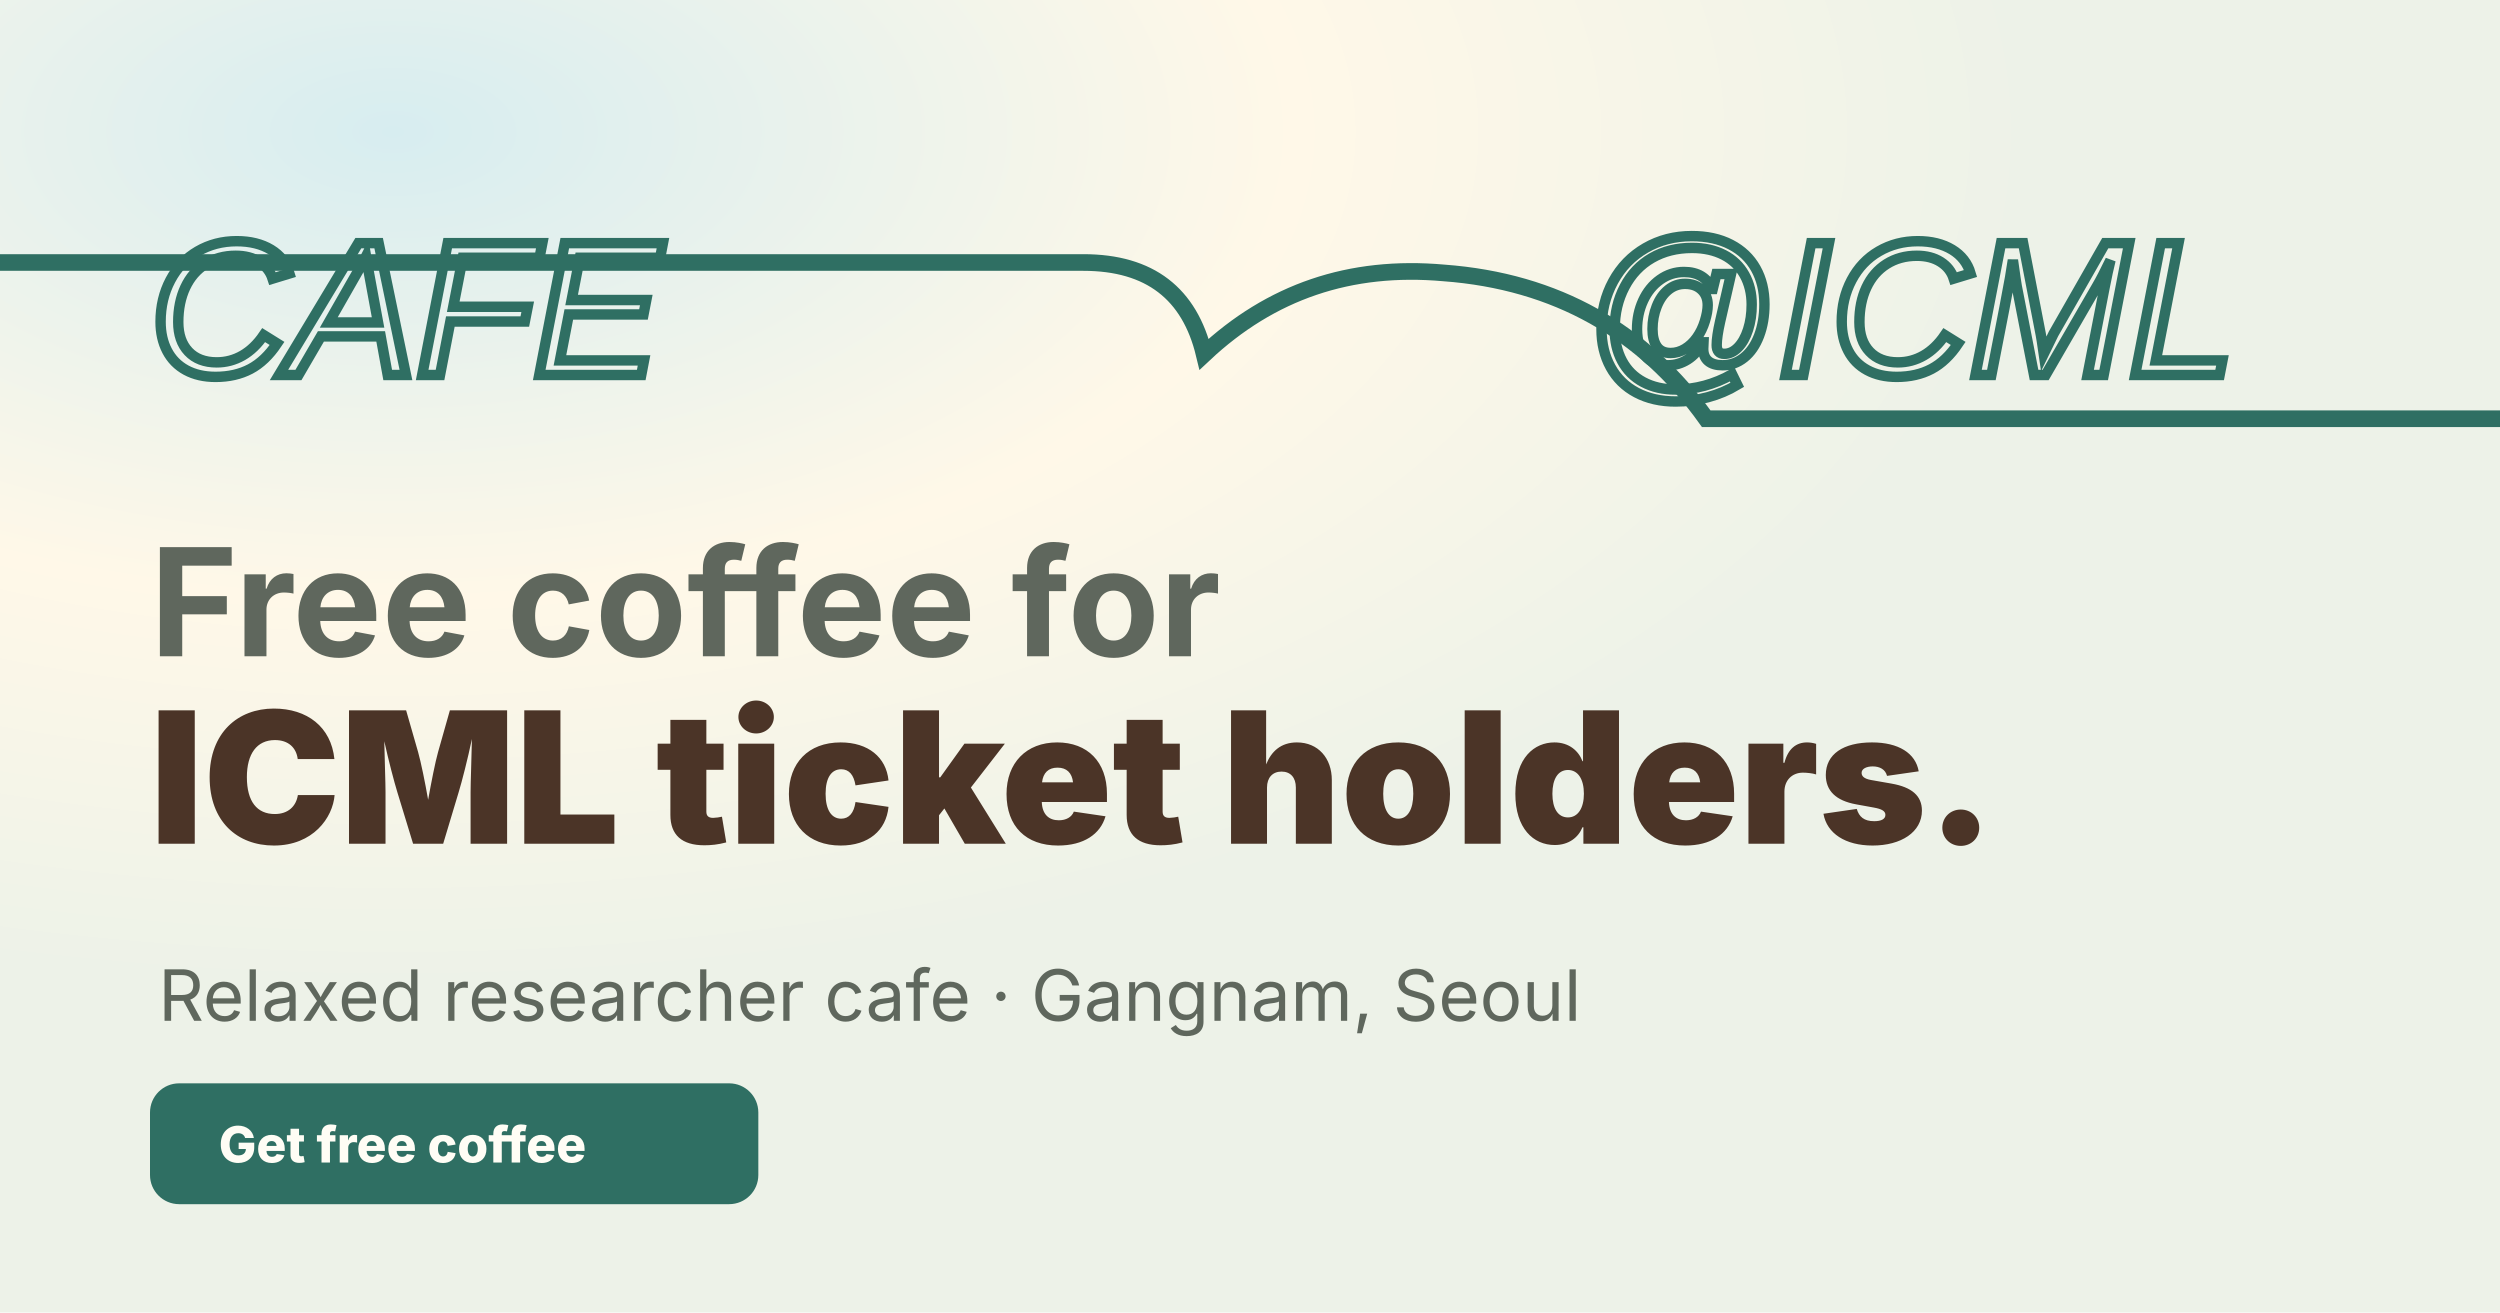
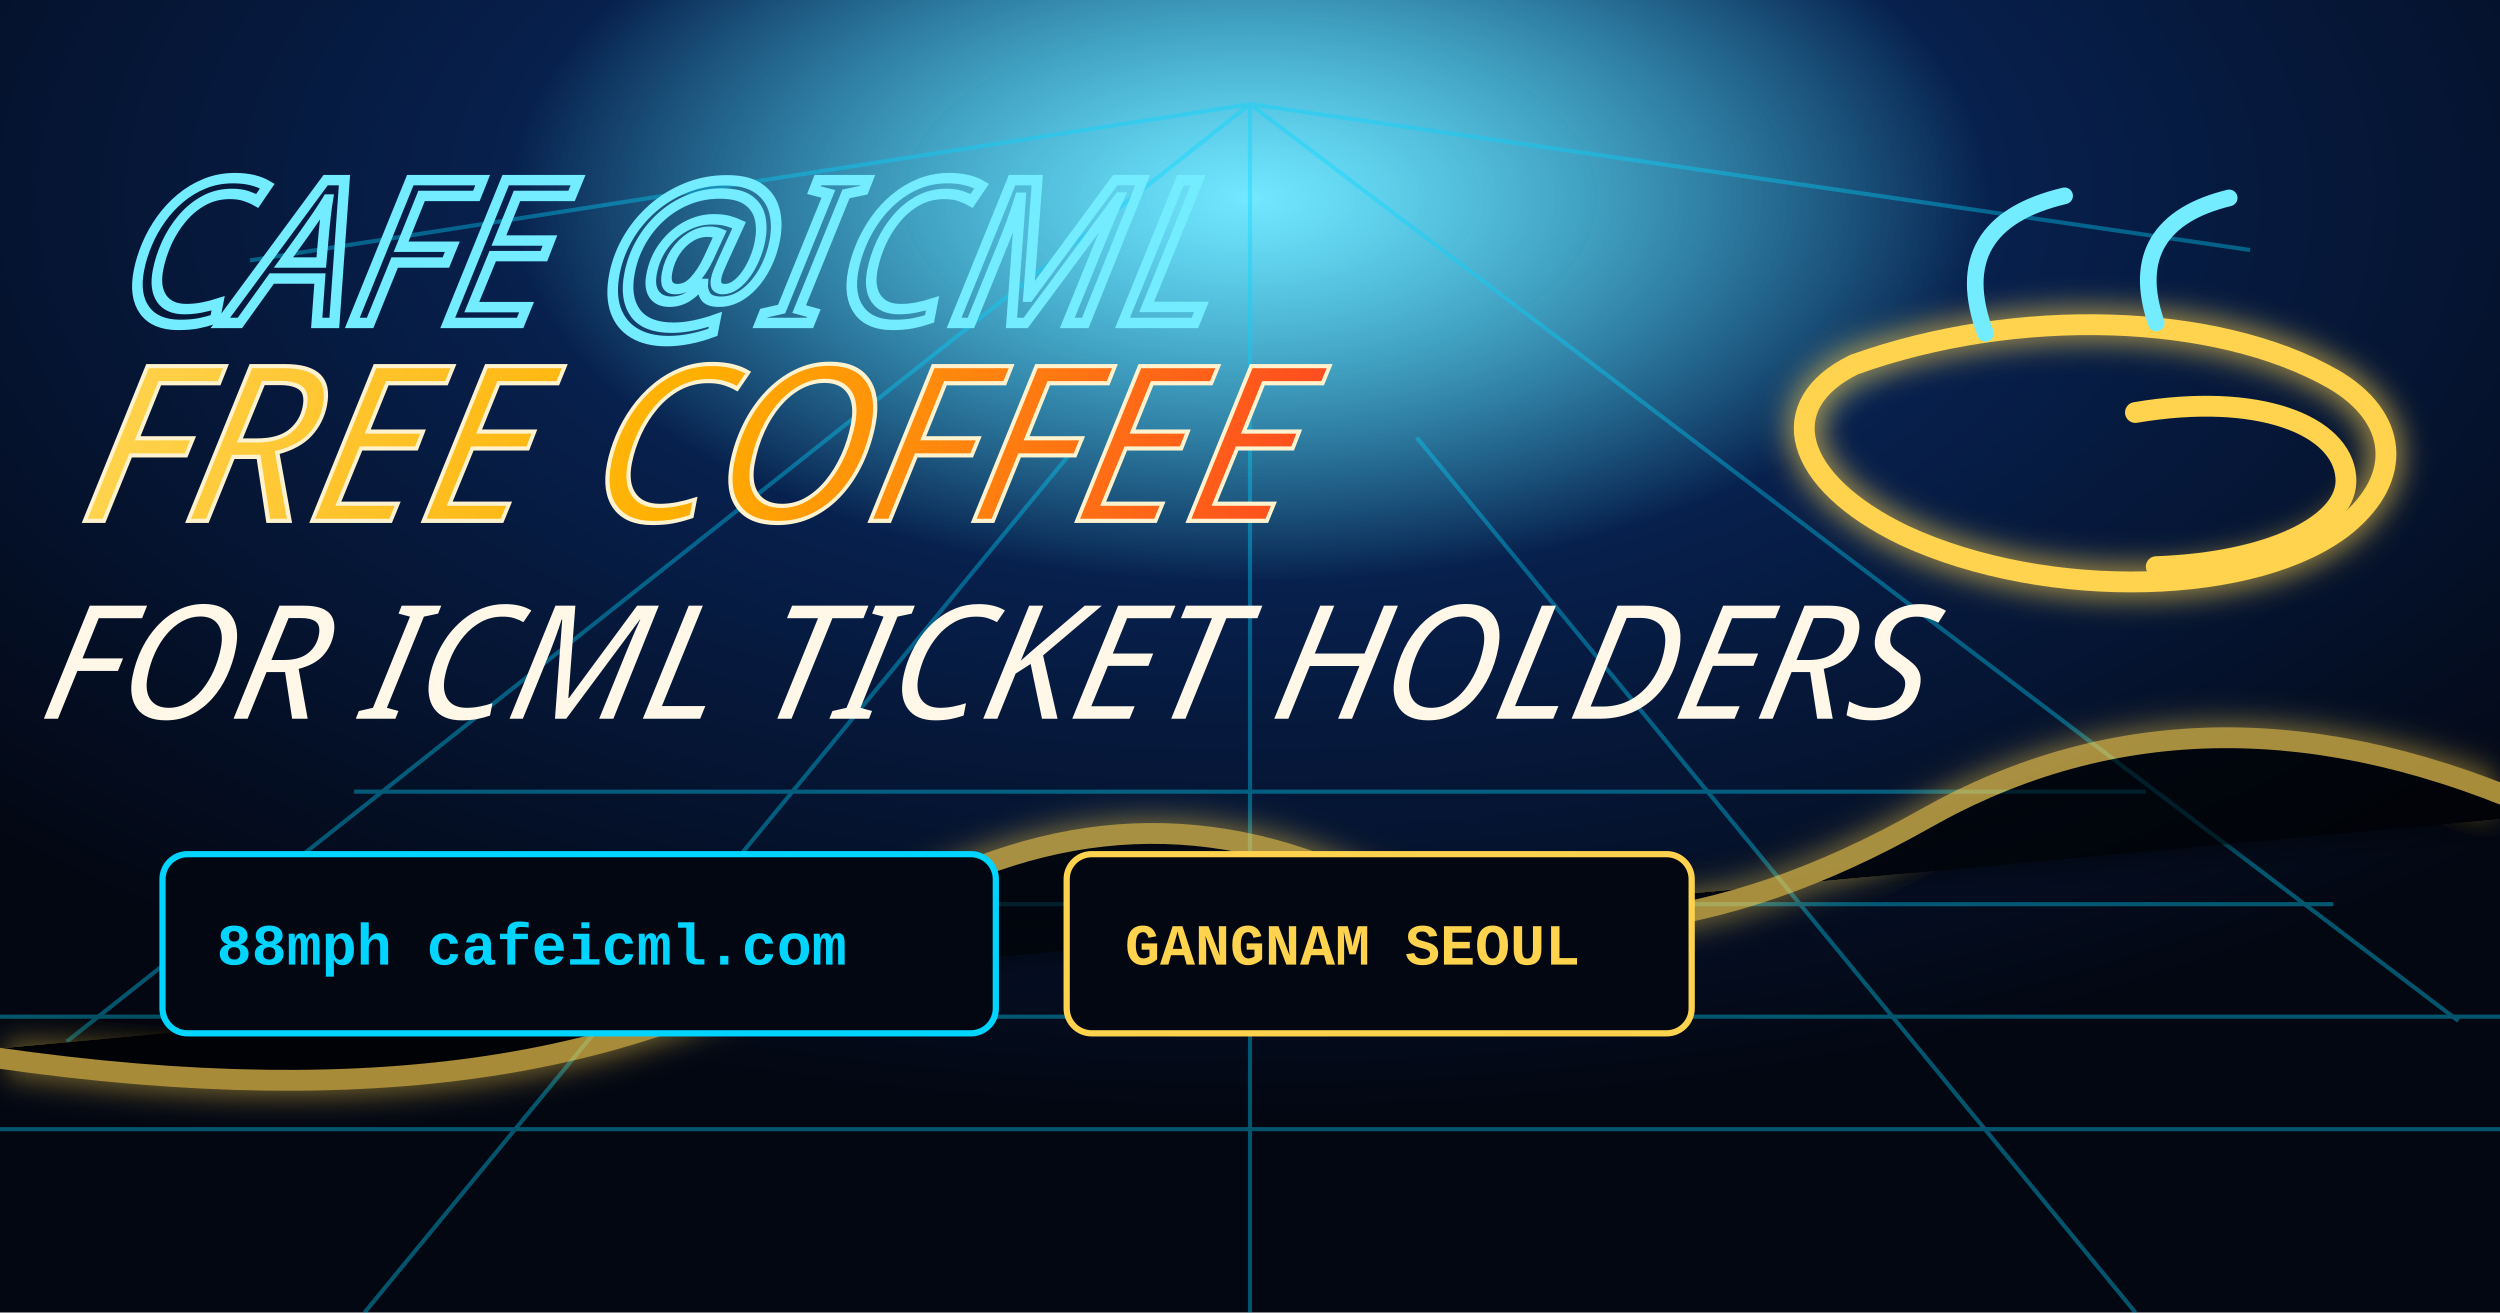
<svg xmlns="http://www.w3.org/2000/svg" width="1200" height="630" viewBox="0 0 1200 630">
  <defs>
-     <radialGradient id="mint" cx="16%" cy="10%" r="65%">
-       <stop stop-color="#d7edf0" />
-       <stop offset="0.55" stop-color="#fff8e8" />
-       <stop offset="1" stop-color="#edf2e8" />
+     <radialGradient id="burst" cx="50%" cy="15%" r="70%">
+       <stop stop-color="#00d4ff" stop-opacity=".55" />
+       <stop offset=".42" stop-color="#07204d" />
+       <stop offset="1" stop-color="#030712" />
    </radialGradient>
+     <linearGradient id="flame" x1="0" x2="1">
+       <stop stop-color="#ffd34d" />
+       <stop offset=".48" stop-color="#ffb000" />
+       <stop offset="1" stop-color="#ff4d1f" />
+     </linearGradient>
+     <filter id="glow" x="-20%" y="-20%" width="140%" height="140%">
+       <feGaussianBlur stdDeviation="8" result="blur" />
+       <feMerge>
+         <feMergeNode in="blur" />
+         <feMergeNode in="SourceGraphic" />
+       </feMerge>
+     </filter>
  </defs>
-   <rect width="1200" height="630" fill="url(#mint)" />
-   <path d="M-40 126H520c32 0 51 15 58 44 32-30 70-43 115-39 54 4 96 28 126 70h421" fill="none" stroke="#2f6f63" stroke-width="8" stroke-linecap="round" />
-   <text x="72" y="180" fill="none" stroke="#2f6f63" stroke-width="5" font-family="Arial Black, Arial, sans-serif" font-size="92" font-style="italic">CAFE</text>
-   <text x="760" y="180" fill="none" stroke="#2f6f63" stroke-width="5" font-family="Arial Black, Arial, sans-serif" font-size="92" font-style="italic">@ICML</text>
-   <text x="72" y="315" fill="#5f675d" font-family="Inter, Arial, sans-serif" font-weight="700" font-size="72">Free coffee for</text>
-   <text x="72" y="405" fill="#4b3427" font-family="Inter, Arial, sans-serif" font-weight="900" font-size="88">ICML ticket holders.</text>
-   <text x="76" y="490" fill="#5f675d" font-family="Inter, Arial, sans-serif" font-size="34">Relaxed researcher cafe · Gangnam, Seoul</text>
-   <rect x="72" y="520" width="292" height="58" rx="14" fill="#2f6f63" />
-   <text x="105" y="558" fill="#fffdf5" font-family="Inter, Arial, sans-serif" font-weight="800" font-size="24">Get free coffee</text>
+   <rect width="1200" height="630" fill="url(#burst)" />
+   <g opacity=".38" stroke="#00d4ff" stroke-width="2">
+     <path d="M600 50 32 500M600 50 1180 490M600 50 120 125M600 50 1080 120M600 50 600 630" />
+     <path d="M-80 542h1360M-10 488h1220M80 434h1040M170 380h860" />
+     <path d="M175 630 520 210M1025 630 680 210" />
+   </g>
+   <g opacity=".65" stroke="#ffd34d" stroke-width="10" stroke-linecap="round" filter="url(#glow)">
+     <path d="M-20 505c190 30 326 10 430-58 80-52 159-61 238-26 85 38 177 28 276-28 90-51 190-52 300-2" />
+   </g>
+   <g transform="skewX(-11)">
+     <text x="85" y="155" fill="none" stroke="#74ecff" stroke-width="5" font-family="Impact, Avenir Next Condensed, sans-serif" font-size="96" font-style="italic">CAFE @ICML</text>
+     <text x="85" y="250" fill="url(#flame)" stroke="#fff3cf" stroke-width="2" font-family="Impact, Avenir Next Condensed, sans-serif" font-size="104" font-style="italic">FREE COFFEE</text>
+     <text x="85" y="345" fill="#fff8e8" font-family="Impact, Avenir Next Condensed, sans-serif" font-size="76" font-style="italic">FOR ICML TICKET HOLDERS</text>
+   </g>
+   <rect x="78" y="410" width="400" height="86" rx="12" fill="#030712" stroke="#00d4ff" stroke-width="3" />
+   <text x="104" y="463" fill="#00d4ff" font-family="Courier New, monospace" font-size="28" font-weight="700">88mph cafeicml.com</text>
+   <rect x="512" y="410" width="300" height="86" rx="12" fill="#030712" stroke="#ffd34d" stroke-width="3" />
+   <text x="540" y="463" fill="#ffd34d" font-family="Courier New, monospace" font-size="28" font-weight="700">GANGNAM SEOUL</text>
+   <path d="M890 175c78-28 174-25 230 7 31 18 34 47 6 70-42 34-143 37-212 5-54-26-63-63-24-82Z" fill="none" stroke="#ffd34d" stroke-width="10" stroke-linecap="round" stroke-linejoin="round" filter="url(#glow)" />
+   <path d="M1025 198c59-10 99 6 101 31 2 22-35 41-91 43" fill="none" stroke="#ffd34d" stroke-width="10" stroke-linecap="round" />
+   <path d="M953 160c-13-35 0-57 38-66M1035 155c-11-32 2-52 35-60" fill="none" stroke="#74ecff" stroke-width="8" stroke-linecap="round" />
</svg>
